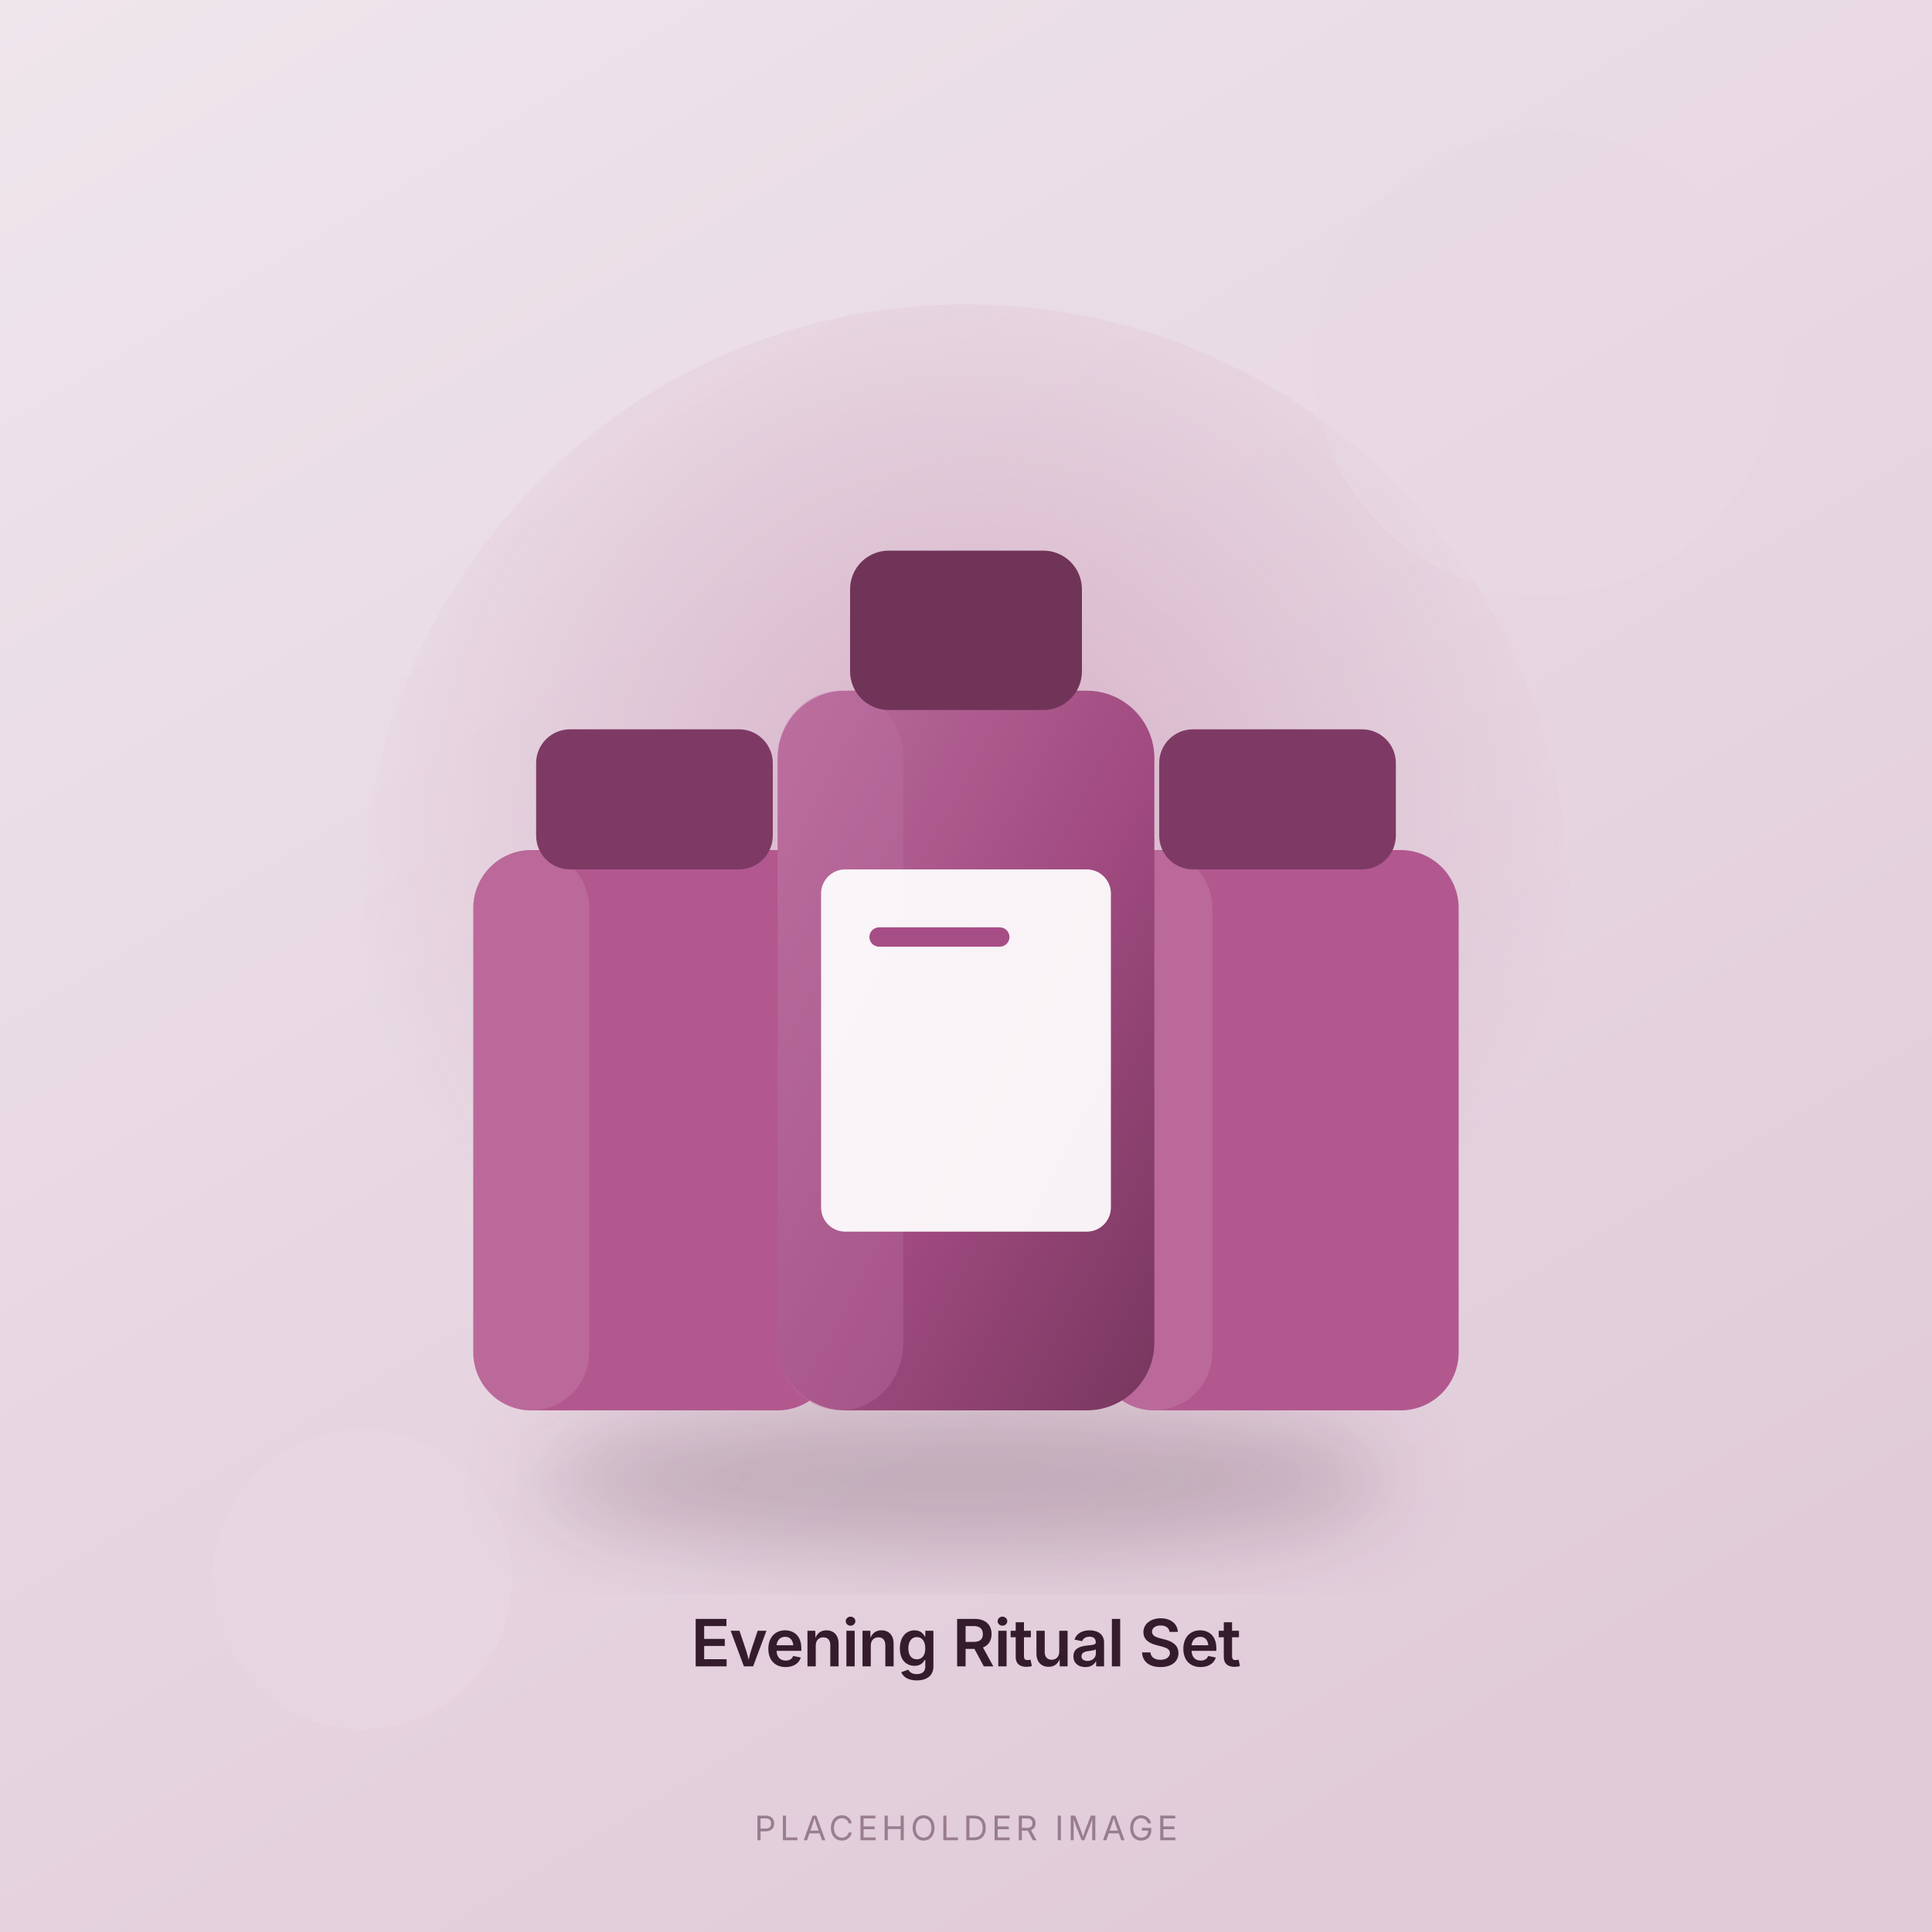
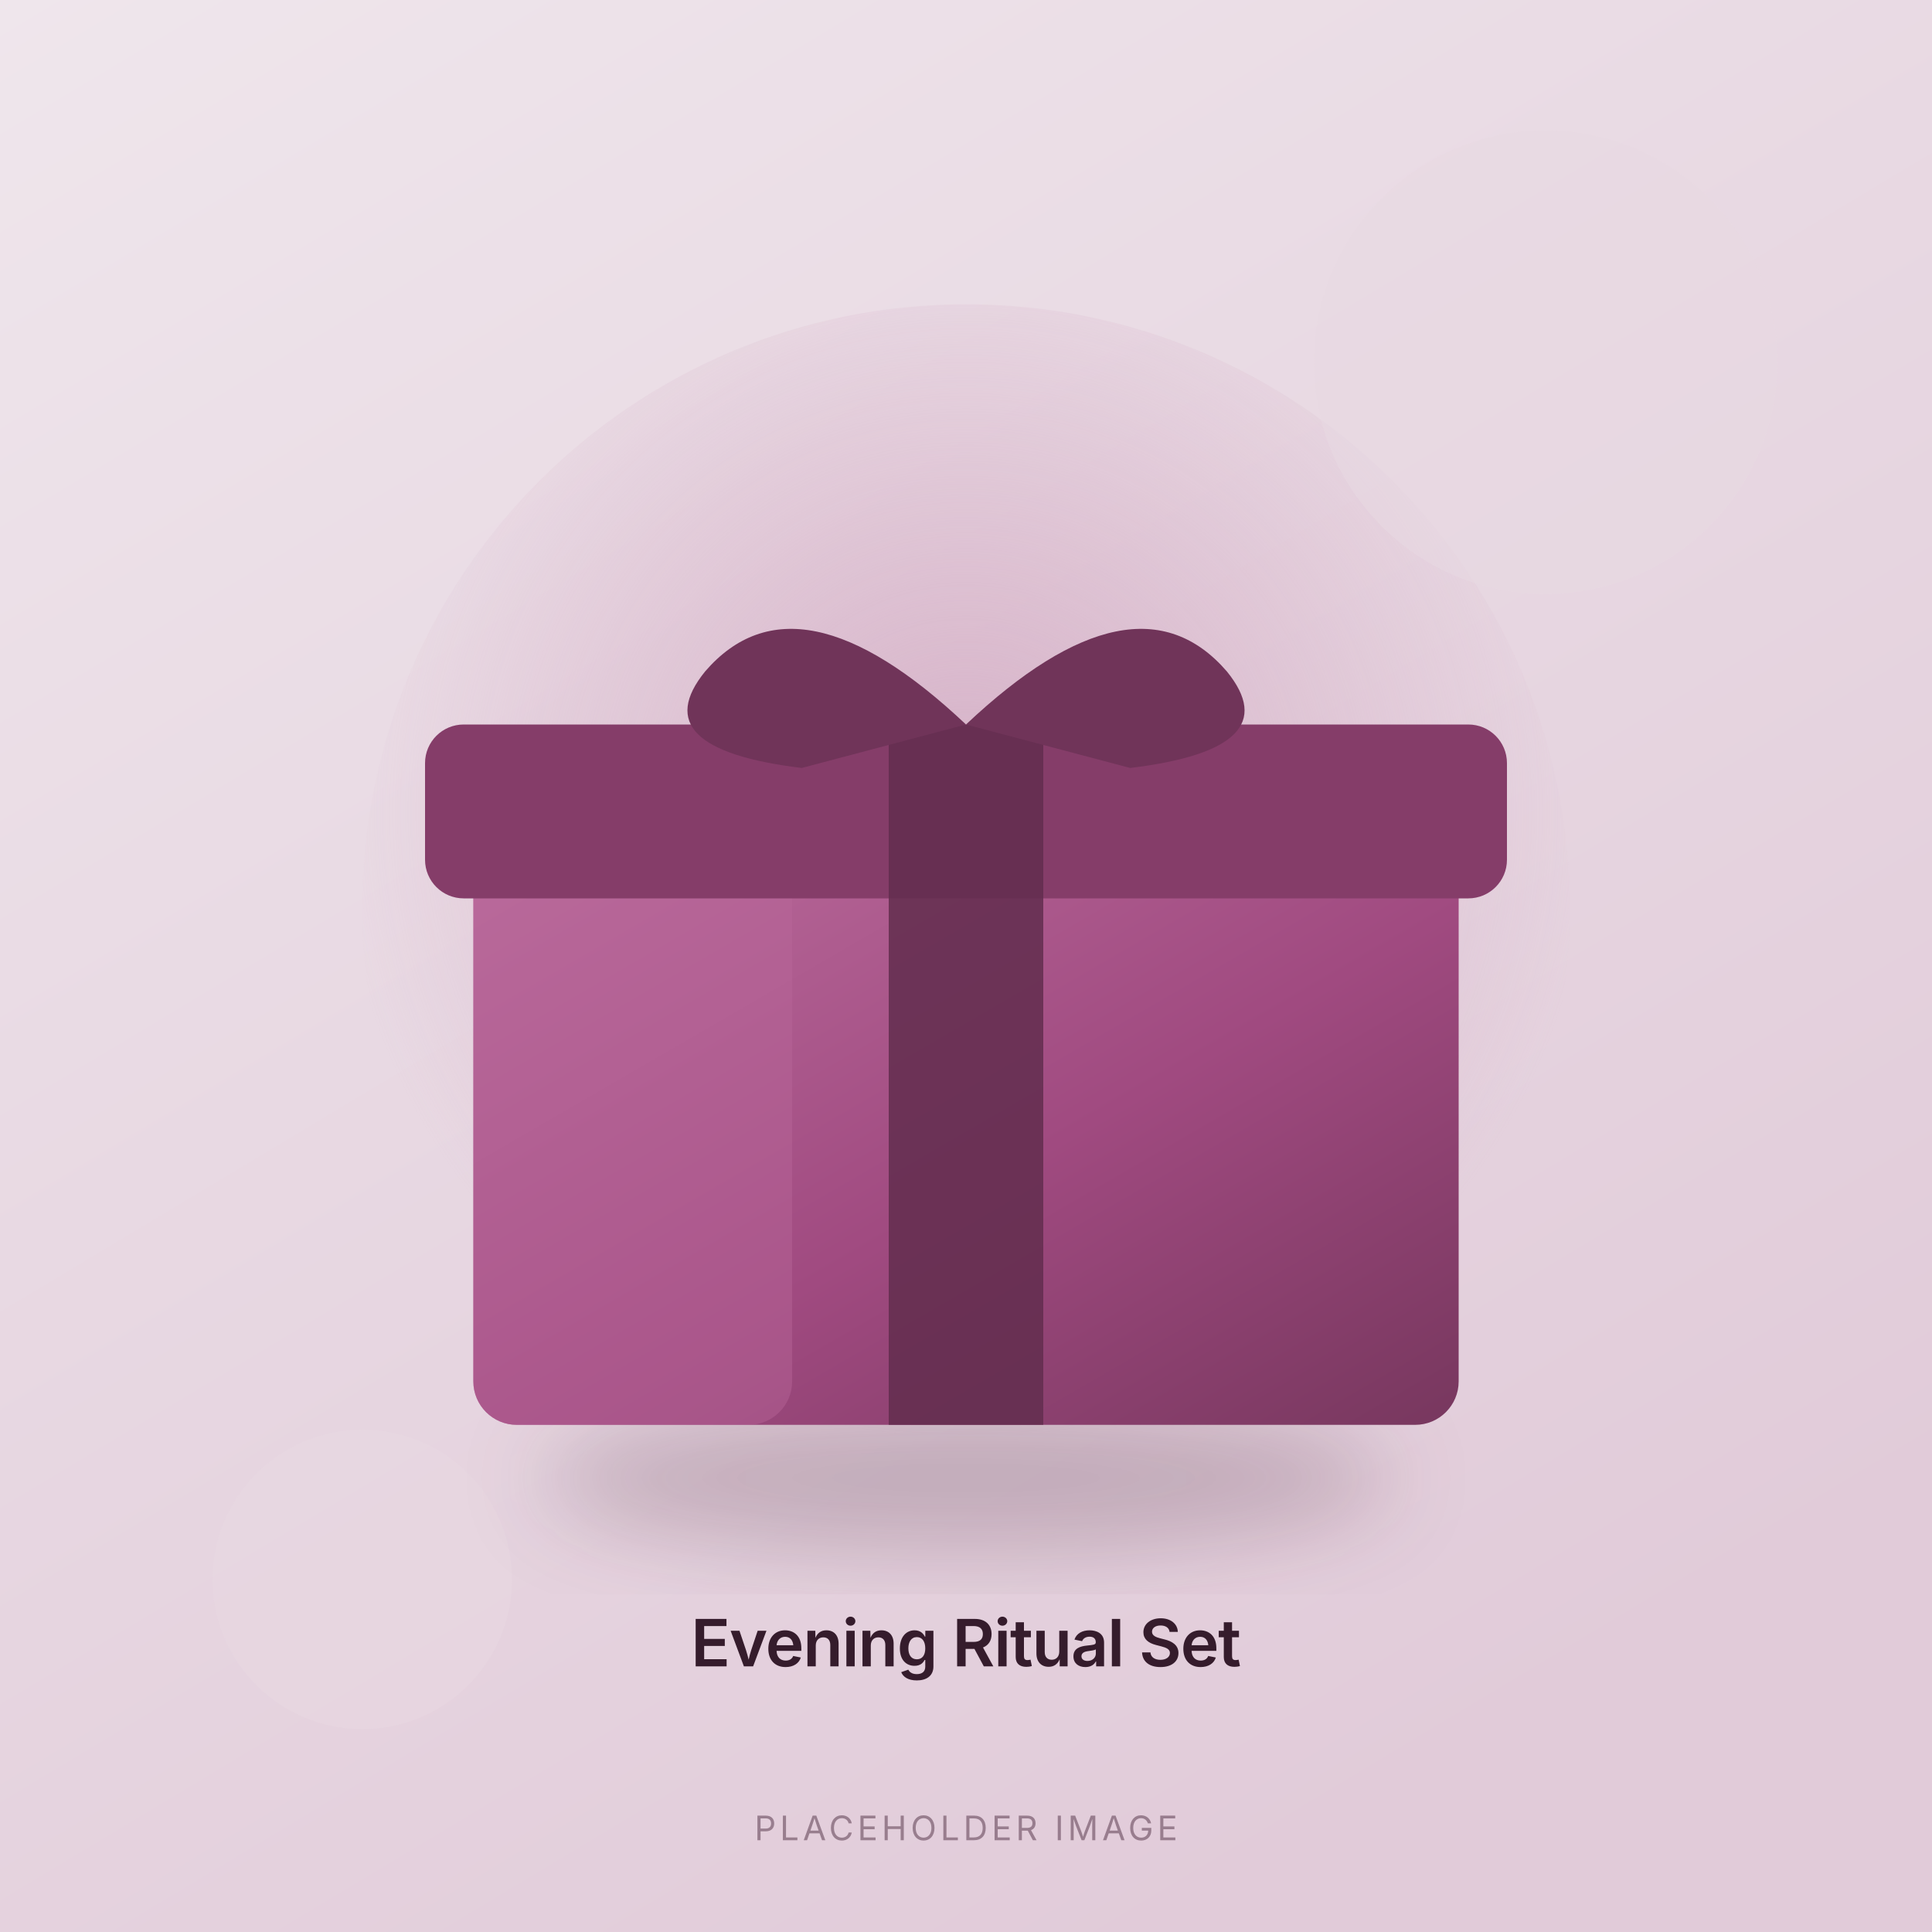
<svg xmlns="http://www.w3.org/2000/svg" viewBox="0 0 800 800" width="800" height="800" role="img" aria-label="Evening Ritual Set">
  <defs>
    <linearGradient id="bg" x1="0" y1="0" x2="0.6" y2="1">
      <stop offset="0%" stop-color="hsl(322.837 22.752% 92%)" />
      <stop offset="100%" stop-color="hsl(322.837 26.752% 84%)" />
    </linearGradient>
    <linearGradient id="body" x1="0" y1="0" x2="1" y2="1">
      <stop offset="0%" stop-color="hsl(322.837 36.752% 58%)" />
      <stop offset="55%" stop-color="hsl(322.837 36.752% 46%)" />
      <stop offset="100%" stop-color="hsl(322.837 36.752% 34%)" />
    </linearGradient>
    <radialGradient id="halo" cx="50%" cy="42%" r="52%">
      <stop offset="0%" stop-color="hsl(322.837 30.752% 76%)" stop-opacity="0.95" />
      <stop offset="100%" stop-color="hsl(322.837 30.752% 76%)" stop-opacity="0" />
    </radialGradient>
    <filter id="soft" x="-30%" y="-30%" width="160%" height="160%">
      <feGaussianBlur stdDeviation="18" />
    </filter>
  </defs>
  <rect width="800" height="800" fill="url(#bg)" />
  <circle cx="400" cy="376" r="250" fill="url(#halo)" />
  <circle cx="640" cy="150" r="96" fill="hsl(322.837 24.752% 88%)" opacity="0.55" />
  <circle cx="150" cy="654" r="62" fill="hsl(322.837 24.752% 88%)" opacity="0.45" />
  <ellipse cx="400" cy="612" rx="176" ry="30" fill="hsl(322.837 36.752% 20%)" opacity="0.22" filter="url(#soft)" />
-   <rect x="196" y="352" width="150" height="232" rx="24" fill="hsl(322.837 36.752% 52%)" />
-   <rect x="196" y="352" width="48" height="232" rx="24" fill="hsl(322.837 36.752% 64%)" opacity="0.4" />
-   <rect x="222" y="302" width="98" height="58" rx="14" fill="hsl(322.837 36.752% 36%)" />
-   <rect x="454" y="352" width="150" height="232" rx="24" fill="hsl(322.837 36.752% 52%)" />
-   <rect x="454" y="352" width="48" height="232" rx="24" fill="hsl(322.837 36.752% 64%)" opacity="0.4" />
-   <rect x="480" y="302" width="98" height="58" rx="14" fill="hsl(322.837 36.752% 36%)" />
-   <rect x="322" y="286" width="156" height="298" rx="28" fill="url(#body)" />
-   <rect x="322" y="286" width="52" height="298" rx="28" fill="hsl(322.837 36.752% 60%)" opacity="0.35" />
-   <rect x="352" y="228" width="96" height="66" rx="16" fill="hsl(322.837 36.752% 32%)" />
-   <rect x="340" y="360" width="120" height="150" rx="10" fill="#fff" opacity="0.93" />
-   <rect x="360" y="384" width="58" height="8" rx="4" fill="hsl(322.837 36.752% 48%)" />
+   <rect x="196" y="352" width="408" height="238" rx="18" fill="url(#body)" />
+   <rect x="196" y="352" width="132" height="238" rx="18" fill="hsl(322.837 36.752% 56%)" opacity="0.45" />
+   <rect x="176" y="300" width="448" height="72" rx="16" fill="hsl(322.837 36.752% 38%)" />
+   <rect x="368" y="300" width="64" height="290" fill="hsl(322.837 36.752% 28%)" opacity="0.85" />
+   <path d="M400 300 q-70 -66 -108 -22 q-26 32 40 40 z" fill="hsl(322.837 36.752% 32%)" />
+   <path d="M400 300 q70 -66 108 -22 q26 32 -40 40 z" fill="hsl(322.837 36.752% 32%)" />
  <text x="400" y="690" text-anchor="middle" font-family="system-ui, -apple-system, 'Segoe UI', sans-serif" font-size="27" font-weight="600" letter-spacing="-0.4" fill="hsl(322.837 30.752% 16%)">Evening Ritual Set</text>
  <text x="400" y="762" text-anchor="middle" font-family="system-ui, -apple-system, 'Segoe UI', sans-serif" font-size="14" letter-spacing="1.6" fill="hsl(322.837 26.752% 24%)" opacity="0.5">PLACEHOLDER IMAGE</text>
</svg>
